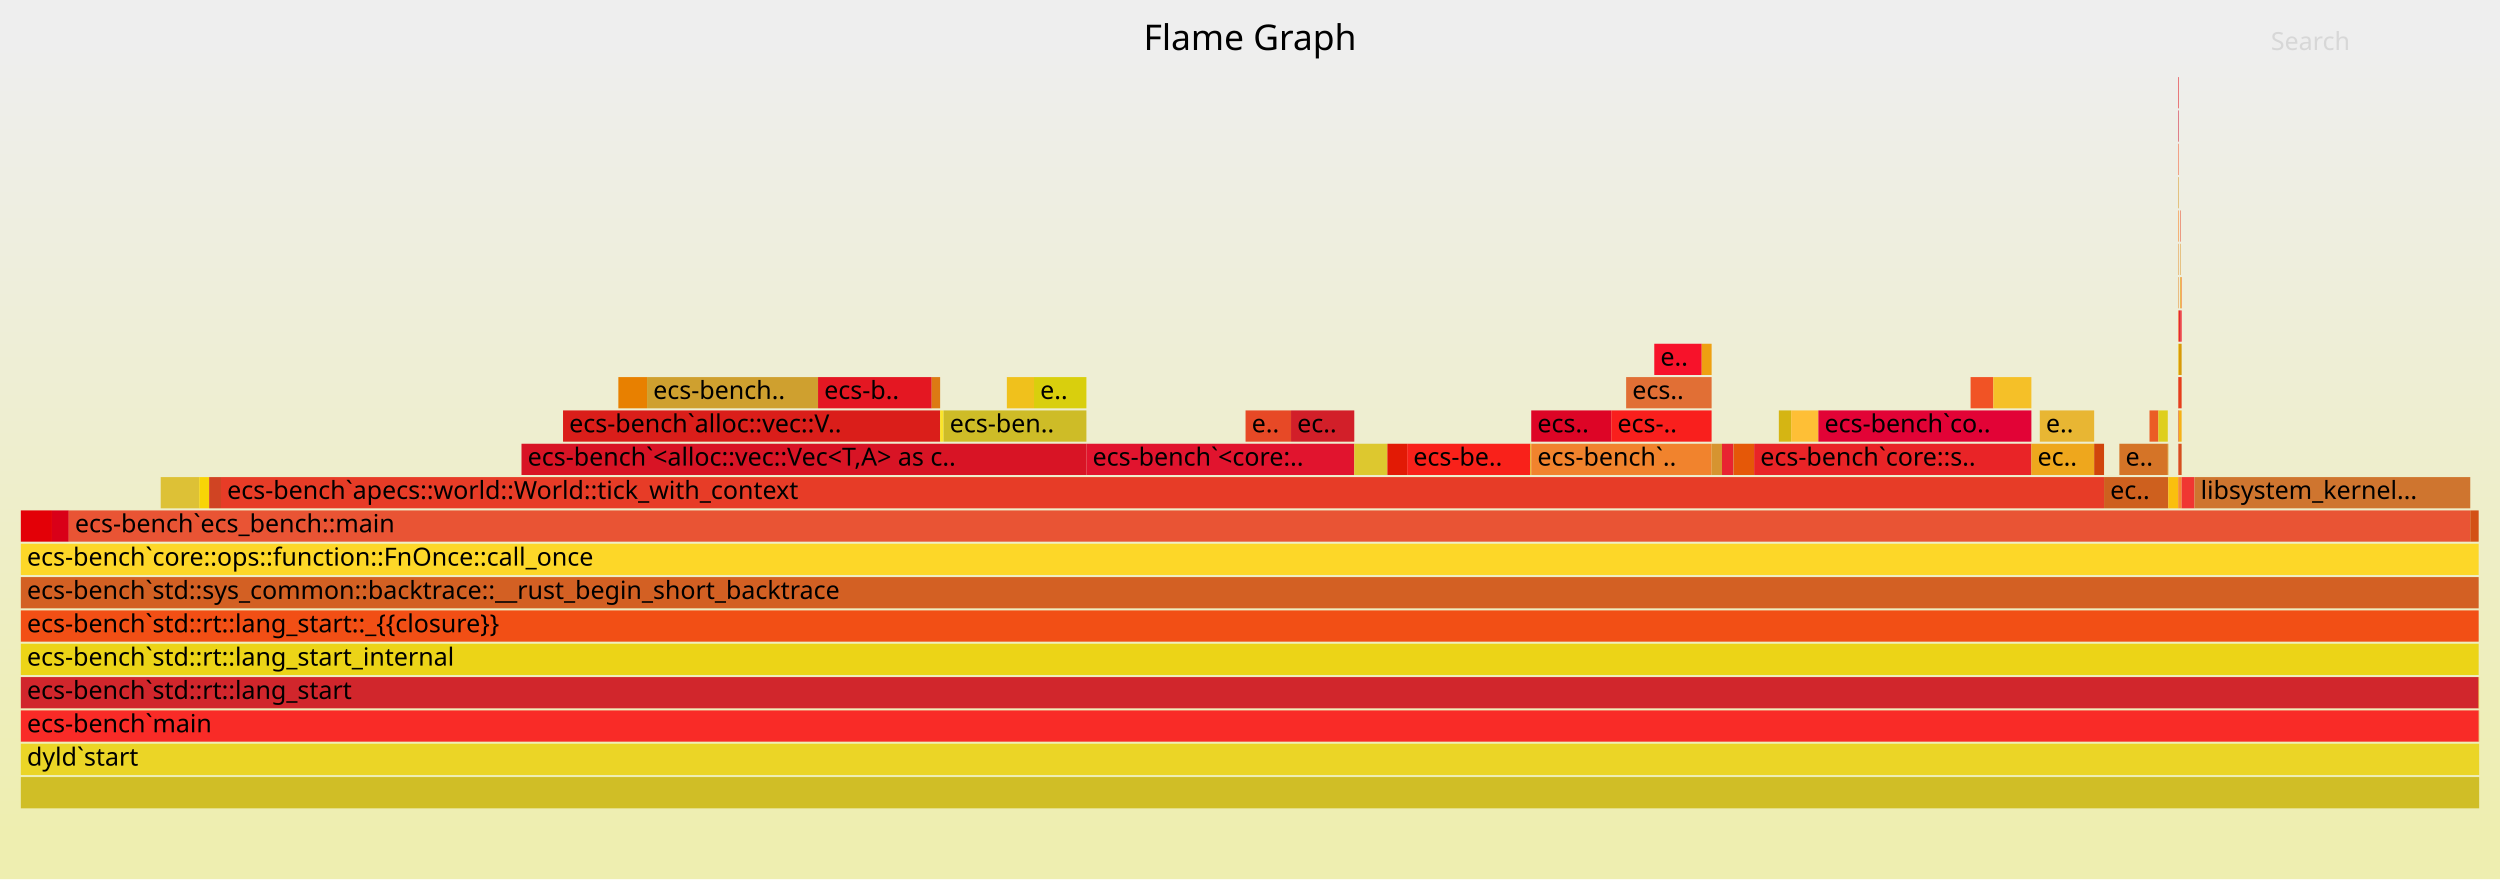
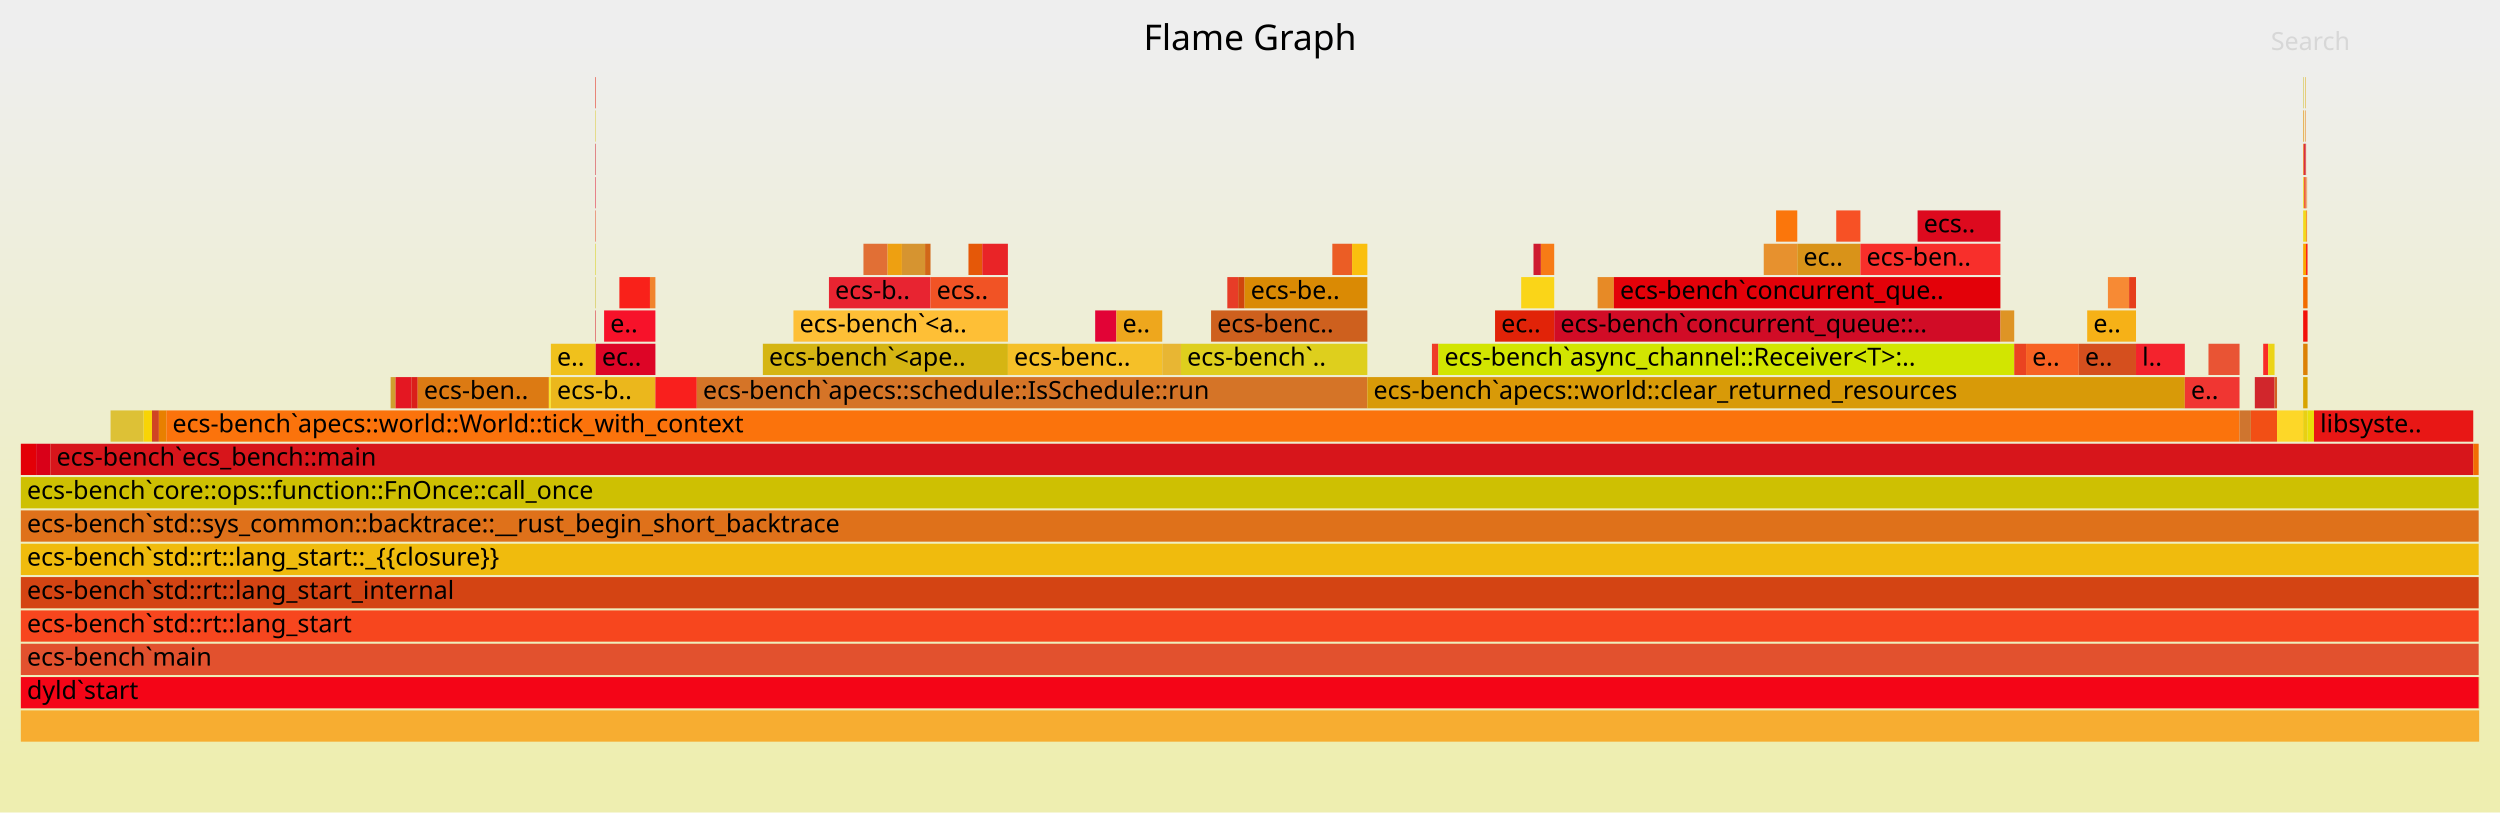
- <svg xmlns="http://www.w3.org/2000/svg" xmlns:ns1="http://github.com/jonhoo/inferno" version="1.1" width="1200" height="422" viewBox="0 0 1200 422">
+ <svg xmlns="http://www.w3.org/2000/svg" xmlns:ns1="http://github.com/jonhoo/inferno" version="1.1" width="1200" height="390" viewBox="0 0 1200 390">
  <defs>
    <linearGradient id="background" y1="0" y2="1" x1="0" x2="0">
      <stop stop-color="#eeeeee" offset="5%" />
      <stop stop-color="#eeeeb0" offset="95%" />
    </linearGradient>
  </defs>
  <style type="text/css">
text { font-family:"Verdana"; font-size:12px; fill:rgb(0,0,0); }
#title { text-anchor:middle; font-size:17px; }
#search { opacity:0.1; cursor:pointer; }
#search:hover, #search.show { opacity:1; }
#subtitle { text-anchor:middle; font-color:rgb(160,160,160); }
#unzoom { cursor:pointer; }
#frames &gt; *:hover { stroke:black; stroke-width:0.5; cursor:pointer; }
.hide { display:none; }
.parent { opacity:0.5; }
</style>
-   <rect x="0" y="0" width="100%" height="422" fill="url(#background)" />
+   <rect x="0" y="0" width="100%" height="390" fill="url(#background)" />
  <text id="title" x="50%" y="24.00">Flame Graph</text>
-   <text id="details" x="10" y="405.00"> </text>
+   <text id="details" x="10" y="373.00"> </text>
  <text id="unzoom" class="hide" x="10" y="24.00">Reset Zoom</text>
  <text id="search" x="1090" y="24.00">Search</text>
-   <text id="matched" x="1090" y="405.00"> </text>
-   <svg id="frames" x="10" width="1180" total_samples="4974">
-     <g>
-       <rect x="0%" y="245" width="1.267%" height="15" fill="rgb(227,0,7)" ns1:x="0" ns1:w="63" />
-       <text x="0.25%" y="255.50" />
-     </g>
-     <g>
-       <rect x="1.267%" y="245" width="0.684%" height="15" fill="rgb(217,0,24)" ns1:x="63" ns1:w="34" />
-       <text x="1.517%" y="255.50" />
-     </g>
-     <g>
-       <rect x="5.69%" y="229" width="1.568%" height="15" fill="rgb(221,193,54)" ns1:x="283" ns1:w="78" />
-       <text x="5.94%" y="239.50" />
-     </g>
-     <g>
-       <rect x="7.258%" y="229" width="0.402%" height="15" fill="rgb(248,212,6)" ns1:x="361" ns1:w="20" />
-       <text x="7.508%" y="239.50" />
-     </g>
-     <g>
-       <rect x="7.66%" y="229" width="0.482%" height="15" fill="rgb(208,68,35)" ns1:x="381" ns1:w="24" />
-       <text x="7.91%" y="239.50" />
-     </g>
-     <g>
-       <rect x="24.306%" y="181" width="1.166%" height="15" fill="rgb(232,128,0)" ns1:x="1209" ns1:w="58" />
-       <text x="24.556%" y="191.50" />
-     </g>
-     <g>
-       <rect x="25.473%" y="181" width="6.956%" height="15" fill="rgb(207,160,47)" ns1:x="1267" ns1:w="346" />
-       <text x="25.723%" y="191.50">ecs-bench..</text>
-     </g>
-     <g>
-       <rect x="32.429%" y="181" width="4.624%" height="15" fill="rgb(228,23,34)" ns1:x="1613" ns1:w="230" />
-       <text x="32.679%" y="191.50">ecs-b..</text>
-     </g>
-     <g>
-       <rect x="22.055%" y="197" width="15.34%" height="15" fill="rgb(218,30,26)" ns1:x="1097" ns1:w="763" />
-       <text x="22.305%" y="207.50">ecs-bench`alloc::vec::V..</text>
-     </g>
-     <g>
-       <rect x="37.053%" y="181" width="0.342%" height="15" fill="rgb(220,122,19)" ns1:x="1843" ns1:w="17" />
-       <text x="37.303%" y="191.50" />
-     </g>
-     <g>
-       <rect x="37.395%" y="197" width="0.141%" height="15" fill="rgb(250,228,42)" ns1:x="1860" ns1:w="7" />
-       <text x="37.645%" y="207.50" />
-     </g>
-     <g>
-       <rect x="40.109%" y="181" width="1.106%" height="15" fill="rgb(240,193,28)" ns1:x="1995" ns1:w="55" />
-       <text x="40.359%" y="191.50" />
-     </g>
-     <g>
-       <rect x="20.366%" y="213" width="22.98%" height="15" fill="rgb(216,20,37)" ns1:x="1013" ns1:w="1143" />
-       <text x="20.616%" y="223.50">ecs-bench`&lt;alloc::vec::Vec&lt;T,A&gt; as c..</text>
-     </g>
-     <g>
-       <rect x="37.535%" y="197" width="5.81%" height="15" fill="rgb(206,188,39)" ns1:x="1867" ns1:w="289" />
-       <text x="37.785%" y="207.50">ecs-ben..</text>
-     </g>
-     <g>
-       <rect x="41.214%" y="181" width="2.131%" height="15" fill="rgb(217,207,13)" ns1:x="2050" ns1:w="106" />
-       <text x="41.464%" y="191.50">e..</text>
-     </g>
-     <g>
-       <rect x="49.819%" y="197" width="1.85%" height="15" fill="rgb(231,73,38)" ns1:x="2478" ns1:w="92" />
-       <text x="50.069%" y="207.50">e..</text>
-     </g>
-     <g>
-       <rect x="43.345%" y="213" width="10.897%" height="15" fill="rgb(225,20,46)" ns1:x="2156" ns1:w="542" />
-       <text x="43.595%" y="223.50">ecs-bench`&lt;core:..</text>
-     </g>
-     <g>
-       <rect x="51.669%" y="197" width="2.573%" height="15" fill="rgb(210,31,41)" ns1:x="2570" ns1:w="128" />
-       <text x="51.919%" y="207.50">ec..</text>
-     </g>
-     <g>
-       <rect x="54.242%" y="213" width="1.347%" height="15" fill="rgb(221,200,47)" ns1:x="2698" ns1:w="67" />
-       <text x="54.492%" y="223.50" />
-     </g>
-     <g>
-       <rect x="55.589%" y="213" width="0.804%" height="15" fill="rgb(226,26,5)" ns1:x="2765" ns1:w="40" />
-       <text x="55.839%" y="223.50" />
-     </g>
-     <g>
-       <rect x="56.393%" y="213" width="5.006%" height="15" fill="rgb(249,33,26)" ns1:x="2805" ns1:w="249" />
-       <text x="56.643%" y="223.50">ecs-be..</text>
-     </g>
-     <g>
-       <rect x="61.399%" y="213" width="0.04%" height="15" fill="rgb(235,183,28)" ns1:x="3054" ns1:w="2" />
-       <text x="61.649%" y="223.50" />
-     </g>
-     <g>
-       <rect x="61.44%" y="197" width="3.257%" height="15" fill="rgb(221,5,38)" ns1:x="3056" ns1:w="162" />
-       <text x="61.69%" y="207.50">ecs..</text>
-     </g>
-     <g>
-       <rect x="66.445%" y="165" width="1.93%" height="15" fill="rgb(247,18,42)" ns1:x="3305" ns1:w="96" />
-       <text x="66.695%" y="175.50">e..</text>
-     </g>
-     <g>
-       <rect x="61.44%" y="213" width="7.338%" height="15" fill="rgb(241,131,45)" ns1:x="3056" ns1:w="365" />
-       <text x="61.69%" y="223.50">ecs-bench`..</text>
-     </g>
-     <g>
-       <rect x="64.696%" y="197" width="4.081%" height="15" fill="rgb(249,31,29)" ns1:x="3218" ns1:w="203" />
-       <text x="64.946%" y="207.50">ecs-..</text>
-     </g>
-     <g>
-       <rect x="65.3%" y="181" width="3.478%" height="15" fill="rgb(225,111,53)" ns1:x="3248" ns1:w="173" />
-       <text x="65.55%" y="191.50">ecs..</text>
-     </g>
-     <g>
-       <rect x="68.376%" y="165" width="0.402%" height="15" fill="rgb(238,160,17)" ns1:x="3401" ns1:w="20" />
-       <text x="68.626%" y="175.50" />
-     </g>
-     <g>
-       <rect x="68.778%" y="213" width="0.422%" height="15" fill="rgb(214,148,48)" ns1:x="3421" ns1:w="21" />
-       <text x="69.028%" y="223.50" />
-     </g>
-     <g>
-       <rect x="69.2%" y="213" width="0.462%" height="15" fill="rgb(232,36,49)" ns1:x="3442" ns1:w="23" />
-       <text x="69.45%" y="223.50" />
-     </g>
-     <g>
-       <rect x="69.662%" y="213" width="0.02%" height="15" fill="rgb(209,103,24)" ns1:x="3465" ns1:w="1" />
-       <text x="69.912%" y="223.50" />
-     </g>
-     <g>
-       <rect x="69.682%" y="213" width="0.824%" height="15" fill="rgb(229,88,8)" ns1:x="3466" ns1:w="41" />
-       <text x="69.932%" y="223.50" />
-     </g>
-     <g>
-       <rect x="71.512%" y="197" width="0.503%" height="15" fill="rgb(213,181,19)" ns1:x="3557" ns1:w="25" />
-       <text x="71.762%" y="207.50" />
-     </g>
-     <g>
-       <rect x="72.014%" y="197" width="1.106%" height="15" fill="rgb(254,191,54)" ns1:x="3582" ns1:w="55" />
-       <text x="72.264%" y="207.50" />
-     </g>
-     <g>
-       <rect x="79.312%" y="181" width="0.925%" height="15" fill="rgb(241,83,37)" ns1:x="3945" ns1:w="46" />
-       <text x="79.562%" y="191.50" />
-     </g>
-     <g>
-       <rect x="70.507%" y="213" width="11.279%" height="15" fill="rgb(233,36,39)" ns1:x="3507" ns1:w="561" />
-       <text x="70.757%" y="223.50">ecs-bench`core::s..</text>
-     </g>
-     <g>
-       <rect x="73.12%" y="197" width="8.665%" height="15" fill="rgb(226,3,54)" ns1:x="3637" ns1:w="431" />
-       <text x="73.37%" y="207.50">ecs-bench`co..</text>
-     </g>
-     <g>
-       <rect x="80.237%" y="181" width="1.548%" height="15" fill="rgb(245,192,40)" ns1:x="3991" ns1:w="77" />
-       <text x="80.487%" y="191.50" />
-     </g>
-     <g>
-       <rect x="81.785%" y="213" width="2.553%" height="15" fill="rgb(238,167,29)" ns1:x="4068" ns1:w="127" />
-       <text x="82.035%" y="223.50">ec..</text>
-     </g>
-     <g>
-       <rect x="82.127%" y="197" width="2.212%" height="15" fill="rgb(232,182,51)" ns1:x="4085" ns1:w="110" />
-       <text x="82.377%" y="207.50">e..</text>
-     </g>
-     <g>
-       <rect x="8.142%" y="229" width="76.598%" height="15" fill="rgb(231,60,39)" ns1:x="405" ns1:w="3810" />
-       <text x="8.392%" y="239.50">ecs-bench`apecs::world::World::tick_with_context</text>
-     </g>
-     <g>
-       <rect x="84.339%" y="213" width="0.402%" height="15" fill="rgb(208,69,12)" ns1:x="4195" ns1:w="20" />
-       <text x="84.589%" y="223.50" />
-     </g>
-     <g>
-       <rect x="86.59%" y="197" width="0.362%" height="15" fill="rgb(235,93,37)" ns1:x="4307" ns1:w="18" />
-       <text x="86.84%" y="207.50" />
-     </g>
-     <g>
-       <rect x="85.364%" y="213" width="1.97%" height="15" fill="rgb(213,116,39)" ns1:x="4246" ns1:w="98" />
-       <text x="85.614%" y="223.50">e..</text>
-     </g>
-     <g>
-       <rect x="86.952%" y="197" width="0.382%" height="15" fill="rgb(222,207,29)" ns1:x="4325" ns1:w="19" />
-       <text x="87.202%" y="207.50" />
-     </g>
-     <g>
-       <rect x="84.741%" y="229" width="2.614%" height="15" fill="rgb(206,96,30)" ns1:x="4215" ns1:w="130" />
-       <text x="84.991%" y="239.50">ec..</text>
-     </g>
-     <g>
-       <rect x="87.334%" y="213" width="0.02%" height="15" fill="rgb(218,138,4)" ns1:x="4344" ns1:w="1" />
-       <text x="87.584%" y="223.50" />
-     </g>
-     <g>
-       <rect x="87.354%" y="229" width="0.402%" height="15" fill="rgb(250,191,14)" ns1:x="4345" ns1:w="20" />
-       <text x="87.604%" y="239.50" />
-     </g>
-     <g>
-       <rect x="87.756%" y="213" width="0.02%" height="15" fill="rgb(239,60,40)" ns1:x="4365" ns1:w="1" />
-       <text x="88.006%" y="223.50" />
-     </g>
-     <g>
-       <rect x="87.756%" y="197" width="0.02%" height="15" fill="rgb(206,27,48)" ns1:x="4365" ns1:w="1" />
-       <text x="88.006%" y="207.50" />
-     </g>
-     <g>
-       <rect x="87.756%" y="181" width="0.02%" height="15" fill="rgb(225,35,8)" ns1:x="4365" ns1:w="1" />
-       <text x="88.006%" y="191.50" />
-     </g>
-     <g>
-       <rect x="87.756%" y="165" width="0.02%" height="15" fill="rgb(250,213,24)" ns1:x="4365" ns1:w="1" />
-       <text x="88.006%" y="175.50" />
-     </g>
-     <g>
-       <rect x="87.756%" y="149" width="0.02%" height="15" fill="rgb(247,123,22)" ns1:x="4365" ns1:w="1" />
-       <text x="88.006%" y="159.50" />
-     </g>
-     <g>
-       <rect x="87.756%" y="133" width="0.02%" height="15" fill="rgb(231,138,38)" ns1:x="4365" ns1:w="1" />
-       <text x="88.006%" y="143.50" />
-     </g>
-     <g>
-       <rect x="87.756%" y="117" width="0.02%" height="15" fill="rgb(231,145,46)" ns1:x="4365" ns1:w="1" />
-       <text x="88.006%" y="127.50" />
-     </g>
-     <g>
-       <rect x="87.756%" y="101" width="0.02%" height="15" fill="rgb(251,118,11)" ns1:x="4365" ns1:w="1" />
-       <text x="88.006%" y="111.50" />
-     </g>
-     <g>
-       <rect x="87.756%" y="85" width="0.02%" height="15" fill="rgb(217,147,25)" ns1:x="4365" ns1:w="1" />
-       <text x="88.006%" y="95.50" />
-     </g>
-     <g>
-       <rect x="87.756%" y="69" width="0.02%" height="15" fill="rgb(247,81,37)" ns1:x="4365" ns1:w="1" />
-       <text x="88.006%" y="79.50" />
-     </g>
-     <g>
-       <rect x="87.756%" y="53" width="0.02%" height="15" fill="rgb(209,12,38)" ns1:x="4365" ns1:w="1" />
-       <text x="88.006%" y="63.50" />
-     </g>
-     <g>
-       <rect x="87.756%" y="37" width="0.02%" height="15" fill="rgb(227,1,9)" ns1:x="4365" ns1:w="1" />
-       <text x="88.006%" y="47.50" />
-     </g>
-     <g>
-       <rect x="87.776%" y="149" width="0.02%" height="15" fill="rgb(248,47,43)" ns1:x="4366" ns1:w="1" />
-       <text x="88.026%" y="159.50" />
-     </g>
-     <g>
-       <rect x="87.796%" y="149" width="0.06%" height="15" fill="rgb(221,10,30)" ns1:x="4367" ns1:w="3" />
-       <text x="88.046%" y="159.50" />
-     </g>
-     <g>
-       <rect x="87.837%" y="133" width="0.02%" height="15" fill="rgb(210,229,1)" ns1:x="4369" ns1:w="1" />
-       <text x="88.087%" y="143.50" />
-     </g>
-     <g>
-       <rect x="87.837%" y="117" width="0.02%" height="15" fill="rgb(222,148,37)" ns1:x="4369" ns1:w="1" />
-       <text x="88.087%" y="127.50" />
-     </g>
-     <g>
-       <rect x="87.837%" y="101" width="0.02%" height="15" fill="rgb(234,67,33)" ns1:x="4369" ns1:w="1" />
-       <text x="88.087%" y="111.50" />
-     </g>
-     <g>
-       <rect x="87.857%" y="133" width="0.02%" height="15" fill="rgb(247,98,35)" ns1:x="4370" ns1:w="1" />
-       <text x="88.107%" y="143.50" />
-     </g>
-     <g>
-       <rect x="87.756%" y="229" width="0.141%" height="15" fill="rgb(247,138,52)" ns1:x="4365" ns1:w="7" />
-       <text x="88.006%" y="239.50" />
-     </g>
-     <g>
-       <rect x="87.776%" y="213" width="0.121%" height="15" fill="rgb(213,79,30)" ns1:x="4366" ns1:w="6" />
-       <text x="88.026%" y="223.50" />
-     </g>
-     <g>
-       <rect x="87.776%" y="197" width="0.121%" height="15" fill="rgb(246,177,23)" ns1:x="4366" ns1:w="6" />
-       <text x="88.026%" y="207.50" />
-     </g>
-     <g>
-       <rect x="87.776%" y="181" width="0.121%" height="15" fill="rgb(230,62,27)" ns1:x="4366" ns1:w="6" />
-       <text x="88.026%" y="191.50" />
-     </g>
-     <g>
-       <rect x="87.776%" y="165" width="0.121%" height="15" fill="rgb(216,154,8)" ns1:x="4366" ns1:w="6" />
-       <text x="88.026%" y="175.50" />
-     </g>
-     <g>
-       <rect x="87.857%" y="149" width="0.04%" height="15" fill="rgb(244,35,45)" ns1:x="4370" ns1:w="2" />
-       <text x="88.107%" y="159.50" />
-     </g>
-     <g>
-       <rect x="87.877%" y="133" width="0.02%" height="15" fill="rgb(251,115,12)" ns1:x="4371" ns1:w="1" />
-       <text x="88.127%" y="143.50" />
-     </g>
-     <g>
-       <rect x="87.897%" y="229" width="0.523%" height="15" fill="rgb(240,54,50)" ns1:x="4372" ns1:w="26" />
-       <text x="88.147%" y="239.50" />
-     </g>
-     <g>
-       <rect x="1.95%" y="245" width="97.688%" height="15" fill="rgb(233,84,52)" ns1:x="97" ns1:w="4859" />
-       <text x="2.2%" y="255.50">ecs-bench`ecs_bench::main</text>
-     </g>
-     <g>
-       <rect x="88.42%" y="229" width="11.218%" height="15" fill="rgb(207,117,47)" ns1:x="4398" ns1:w="558" />
-       <text x="88.67%" y="239.50">libsystem_kernel...</text>
-     </g>
-     <g>
-       <rect x="0%" y="341" width="99.98%" height="15" fill="rgb(249,43,39)" ns1:x="0" ns1:w="4973" />
-       <text x="0.25%" y="351.50">ecs-bench`main</text>
-     </g>
-     <g>
-       <rect x="0%" y="325" width="99.98%" height="15" fill="rgb(209,38,44)" ns1:x="0" ns1:w="4973" />
-       <text x="0.25%" y="335.50">ecs-bench`std::rt::lang_start</text>
-     </g>
-     <g>
-       <rect x="0%" y="309" width="99.98%" height="15" fill="rgb(236,212,23)" ns1:x="0" ns1:w="4973" />
-       <text x="0.25%" y="319.50">ecs-bench`std::rt::lang_start_internal</text>
-     </g>
-     <g>
-       <rect x="0%" y="293" width="99.98%" height="15" fill="rgb(242,79,21)" ns1:x="0" ns1:w="4973" />
-       <text x="0.25%" y="303.50">ecs-bench`std::rt::lang_start::_{{closure}}</text>
-     </g>
-     <g>
-       <rect x="0%" y="277" width="99.98%" height="15" fill="rgb(211,96,35)" ns1:x="0" ns1:w="4973" />
-       <text x="0.25%" y="287.50">ecs-bench`std::sys_common::backtrace::__rust_begin_short_backtrace</text>
-     </g>
-     <g>
-       <rect x="0%" y="261" width="99.98%" height="15" fill="rgb(253,215,40)" ns1:x="0" ns1:w="4973" />
-       <text x="0.25%" y="271.50">ecs-bench`core::ops::function::FnOnce::call_once</text>
-     </g>
-     <g>
-       <rect x="99.638%" y="245" width="0.342%" height="15" fill="rgb(211,81,21)" ns1:x="4956" ns1:w="17" />
-       <text x="99.888%" y="255.50" />
-     </g>
-     <g>
-       <rect x="0%" y="373" width="100%" height="15" fill="rgb(208,190,38)" ns1:x="0" ns1:w="4974" />
-       <text x="0.25%" y="383.50" />
-     </g>
-     <g>
-       <rect x="0%" y="357" width="100%" height="15" fill="rgb(235,213,38)" ns1:x="0" ns1:w="4974" />
-       <text x="0.25%" y="367.50">dyld`start</text>
-     </g>
-     <g>
-       <rect x="99.98%" y="341" width="0.02%" height="15" fill="rgb(237,122,38)" ns1:x="4973" ns1:w="1" />
-       <text x="100.23%" y="351.50" />
-     </g>
-     <g>
-       <rect x="99.98%" y="325" width="0.02%" height="15" fill="rgb(244,218,35)" ns1:x="4973" ns1:w="1" />
+   <text id="matched" x="1090" y="373.00"> </text>
+   <svg id="frames" x="10" width="1180" total_samples="4986">
+     <g>
+       <rect x="0%" y="213" width="0.622%" height="15" fill="rgb(227,0,7)" ns1:x="0" ns1:w="31" />
+       <text x="0.25%" y="223.50" />
+     </g>
+     <g>
+       <rect x="0.622%" y="213" width="0.582%" height="15" fill="rgb(217,0,24)" ns1:x="31" ns1:w="29" />
+       <text x="0.872%" y="223.50" />
+     </g>
+     <g>
+       <rect x="3.65%" y="197" width="1.344%" height="15" fill="rgb(221,193,54)" ns1:x="182" ns1:w="67" />
+       <text x="3.9%" y="207.50" />
+     </g>
+     <g>
+       <rect x="4.994%" y="197" width="0.341%" height="15" fill="rgb(248,212,6)" ns1:x="249" ns1:w="17" />
+       <text x="5.244%" y="207.50" />
+     </g>
+     <g>
+       <rect x="5.335%" y="197" width="0.281%" height="15" fill="rgb(208,68,35)" ns1:x="266" ns1:w="14" />
+       <text x="5.585%" y="207.50" />
+     </g>
+     <g>
+       <rect x="5.616%" y="197" width="0.301%" height="15" fill="rgb(232,128,0)" ns1:x="280" ns1:w="15" />
+       <text x="5.866%" y="207.50" />
+     </g>
+     <g>
+       <rect x="15.042%" y="181" width="0.201%" height="15" fill="rgb(207,160,47)" ns1:x="750" ns1:w="10" />
+       <text x="15.292%" y="191.50" />
+     </g>
+     <g>
+       <rect x="15.243%" y="181" width="0.642%" height="15" fill="rgb(228,23,34)" ns1:x="760" ns1:w="32" />
+       <text x="15.493%" y="191.50" />
+     </g>
+     <g>
+       <rect x="15.884%" y="181" width="0.261%" height="15" fill="rgb(218,30,26)" ns1:x="792" ns1:w="13" />
+       <text x="16.134%" y="191.50" />
+     </g>
+     <g>
+       <rect x="16.145%" y="181" width="5.335%" height="15" fill="rgb(220,122,19)" ns1:x="805" ns1:w="266" />
+       <text x="16.395%" y="191.50">ecs-ben..</text>
+     </g>
+     <g>
+       <rect x="21.48%" y="181" width="0.08%" height="15" fill="rgb(250,228,42)" ns1:x="1071" ns1:w="4" />
+       <text x="21.73%" y="191.50" />
+     </g>
+     <g>
+       <rect x="21.56%" y="165" width="1.825%" height="15" fill="rgb(240,193,28)" ns1:x="1075" ns1:w="91" />
+       <text x="21.81%" y="175.50">e..</text>
+     </g>
+     <g>
+       <rect x="23.365%" y="149" width="0.02%" height="15" fill="rgb(216,20,37)" ns1:x="1165" ns1:w="1" />
+       <text x="23.615%" y="159.50" />
+     </g>
+     <g>
+       <rect x="23.365%" y="133" width="0.02%" height="15" fill="rgb(206,188,39)" ns1:x="1165" ns1:w="1" />
+       <text x="23.615%" y="143.50" />
+     </g>
+     <g>
+       <rect x="23.365%" y="117" width="0.02%" height="15" fill="rgb(217,207,13)" ns1:x="1165" ns1:w="1" />
+       <text x="23.615%" y="127.50" />
+     </g>
+     <g>
+       <rect x="23.365%" y="101" width="0.02%" height="15" fill="rgb(231,73,38)" ns1:x="1165" ns1:w="1" />
+       <text x="23.615%" y="111.50" />
+     </g>
+     <g>
+       <rect x="23.365%" y="85" width="0.02%" height="15" fill="rgb(225,20,46)" ns1:x="1165" ns1:w="1" />
+       <text x="23.615%" y="95.50" />
+     </g>
+     <g>
+       <rect x="23.365%" y="69" width="0.02%" height="15" fill="rgb(210,31,41)" ns1:x="1165" ns1:w="1" />
+       <text x="23.615%" y="79.50" />
+     </g>
+     <g>
+       <rect x="23.365%" y="53" width="0.02%" height="15" fill="rgb(221,200,47)" ns1:x="1165" ns1:w="1" />
+       <text x="23.615%" y="63.50" />
+     </g>
+     <g>
+       <rect x="23.365%" y="37" width="0.02%" height="15" fill="rgb(226,26,5)" ns1:x="1165" ns1:w="1" />
+       <text x="23.615%" y="47.50" />
+     </g>
+     <g>
+       <rect x="24.348%" y="133" width="1.244%" height="15" fill="rgb(249,33,26)" ns1:x="1214" ns1:w="62" />
+       <text x="24.598%" y="143.50" />
+     </g>
+     <g>
+       <rect x="21.56%" y="181" width="4.252%" height="15" fill="rgb(235,183,28)" ns1:x="1075" ns1:w="212" />
+       <text x="21.81%" y="191.50">ecs-b..</text>
+     </g>
+     <g>
+       <rect x="23.386%" y="165" width="2.427%" height="15" fill="rgb(221,5,38)" ns1:x="1166" ns1:w="121" />
+       <text x="23.636%" y="175.50">ec..</text>
+     </g>
+     <g>
+       <rect x="23.726%" y="149" width="2.086%" height="15" fill="rgb(247,18,42)" ns1:x="1183" ns1:w="104" />
+       <text x="23.976%" y="159.50">e..</text>
+     </g>
+     <g>
+       <rect x="25.592%" y="133" width="0.221%" height="15" fill="rgb(241,131,45)" ns1:x="1276" ns1:w="11" />
+       <text x="25.842%" y="143.50" />
+     </g>
+     <g>
+       <rect x="25.812%" y="181" width="1.685%" height="15" fill="rgb(249,31,29)" ns1:x="1287" ns1:w="84" />
+       <text x="26.062%" y="191.50" />
+     </g>
+     <g>
+       <rect x="34.276%" y="117" width="0.983%" height="15" fill="rgb(225,111,53)" ns1:x="1709" ns1:w="49" />
+       <text x="34.526%" y="127.50" />
+     </g>
+     <g>
+       <rect x="35.259%" y="117" width="0.582%" height="15" fill="rgb(238,160,17)" ns1:x="1758" ns1:w="29" />
+       <text x="35.509%" y="127.50" />
+     </g>
+     <g>
+       <rect x="35.84%" y="117" width="0.943%" height="15" fill="rgb(214,148,48)" ns1:x="1787" ns1:w="47" />
+       <text x="36.09%" y="127.50" />
+     </g>
+     <g>
+       <rect x="32.872%" y="133" width="4.132%" height="15" fill="rgb(232,36,49)" ns1:x="1639" ns1:w="206" />
+       <text x="33.122%" y="143.50">ecs-b..</text>
+     </g>
+     <g>
+       <rect x="36.783%" y="117" width="0.221%" height="15" fill="rgb(209,103,24)" ns1:x="1834" ns1:w="11" />
+       <text x="37.033%" y="127.50" />
+     </g>
+     <g>
+       <rect x="38.548%" y="117" width="0.562%" height="15" fill="rgb(229,88,8)" ns1:x="1922" ns1:w="28" />
+       <text x="38.798%" y="127.50" />
+     </g>
+     <g>
+       <rect x="30.184%" y="165" width="9.968%" height="15" fill="rgb(213,181,19)" ns1:x="1505" ns1:w="497" />
+       <text x="30.434%" y="175.50">ecs-bench`&lt;ape..</text>
+     </g>
+     <g>
+       <rect x="31.428%" y="149" width="8.724%" height="15" fill="rgb(254,191,54)" ns1:x="1567" ns1:w="435" />
+       <text x="31.678%" y="159.50">ecs-bench`&lt;a..</text>
+     </g>
+     <g>
+       <rect x="37.004%" y="133" width="3.149%" height="15" fill="rgb(241,83,37)" ns1:x="1845" ns1:w="157" />
+       <text x="37.254%" y="143.50">ecs..</text>
+     </g>
+     <g>
+       <rect x="39.109%" y="117" width="1.043%" height="15" fill="rgb(233,36,39)" ns1:x="1950" ns1:w="52" />
+       <text x="39.359%" y="127.50" />
+     </g>
+     <g>
+       <rect x="43.702%" y="149" width="0.862%" height="15" fill="rgb(226,3,54)" ns1:x="2179" ns1:w="43" />
+       <text x="43.952%" y="159.50" />
+     </g>
+     <g>
+       <rect x="40.152%" y="165" width="6.278%" height="15" fill="rgb(245,192,40)" ns1:x="2002" ns1:w="313" />
+       <text x="40.402%" y="175.50">ecs-benc..</text>
+     </g>
+     <g>
+       <rect x="44.565%" y="149" width="1.865%" height="15" fill="rgb(238,167,29)" ns1:x="2222" ns1:w="93" />
+       <text x="44.815%" y="159.50">e..</text>
+     </g>
+     <g>
+       <rect x="46.43%" y="165" width="0.762%" height="15" fill="rgb(232,182,51)" ns1:x="2315" ns1:w="38" />
+       <text x="46.68%" y="175.50" />
+     </g>
+     <g>
+       <rect x="49.077%" y="133" width="0.441%" height="15" fill="rgb(231,60,39)" ns1:x="2447" ns1:w="22" />
+       <text x="49.327%" y="143.50" />
+     </g>
+     <g>
+       <rect x="49.519%" y="133" width="0.261%" height="15" fill="rgb(208,69,12)" ns1:x="2469" ns1:w="13" />
+       <text x="49.769%" y="143.50" />
+     </g>
+     <g>
+       <rect x="53.349%" y="117" width="0.802%" height="15" fill="rgb(235,93,37)" ns1:x="2660" ns1:w="40" />
+       <text x="53.599%" y="127.50" />
+     </g>
+     <g>
+       <rect x="27.497%" y="181" width="27.276%" height="15" fill="rgb(213,116,39)" ns1:x="1371" ns1:w="1360" />
+       <text x="27.747%" y="191.50">ecs-bench`apecs::schedule::IsSchedule::run</text>
+     </g>
+     <g>
+       <rect x="47.192%" y="165" width="7.581%" height="15" fill="rgb(222,207,29)" ns1:x="2353" ns1:w="378" />
+       <text x="47.442%" y="175.50">ecs-bench`..</text>
+     </g>
+     <g>
+       <rect x="48.416%" y="149" width="6.358%" height="15" fill="rgb(206,96,30)" ns1:x="2414" ns1:w="317" />
+       <text x="48.666%" y="159.50">ecs-benc..</text>
+     </g>
+     <g>
+       <rect x="49.779%" y="133" width="4.994%" height="15" fill="rgb(218,138,4)" ns1:x="2482" ns1:w="249" />
+       <text x="50.029%" y="143.50">ecs-be..</text>
+     </g>
+     <g>
+       <rect x="54.152%" y="117" width="0.622%" height="15" fill="rgb(250,191,14)" ns1:x="2700" ns1:w="31" />
+       <text x="54.402%" y="127.50" />
+     </g>
+     <g>
+       <rect x="57.401%" y="165" width="0.261%" height="15" fill="rgb(239,60,40)" ns1:x="2862" ns1:w="13" />
+       <text x="57.651%" y="175.50" />
+     </g>
+     <g>
+       <rect x="61.532%" y="117" width="0.301%" height="15" fill="rgb(206,27,48)" ns1:x="3068" ns1:w="15" />
+       <text x="61.782%" y="127.50" />
+     </g>
+     <g>
+       <rect x="59.968%" y="149" width="2.407%" height="15" fill="rgb(225,35,8)" ns1:x="2990" ns1:w="120" />
+       <text x="60.218%" y="159.50">ec..</text>
+     </g>
+     <g>
+       <rect x="61.031%" y="133" width="1.344%" height="15" fill="rgb(250,213,24)" ns1:x="3043" ns1:w="67" />
+       <text x="61.281%" y="143.50" />
+     </g>
+     <g>
+       <rect x="61.833%" y="117" width="0.541%" height="15" fill="rgb(247,123,22)" ns1:x="3083" ns1:w="27" />
+       <text x="62.083%" y="127.50" />
+     </g>
+     <g>
+       <rect x="64.14%" y="133" width="0.662%" height="15" fill="rgb(231,138,38)" ns1:x="3198" ns1:w="33" />
+       <text x="64.39%" y="143.50" />
+     </g>
+     <g>
+       <rect x="70.898%" y="117" width="1.364%" height="15" fill="rgb(231,145,46)" ns1:x="3535" ns1:w="68" />
+       <text x="71.148%" y="127.50" />
+     </g>
+     <g>
+       <rect x="71.4%" y="101" width="0.862%" height="15" fill="rgb(251,118,11)" ns1:x="3560" ns1:w="43" />
+       <text x="71.65%" y="111.50" />
+     </g>
+     <g>
+       <rect x="72.262%" y="117" width="2.567%" height="15" fill="rgb(217,147,25)" ns1:x="3603" ns1:w="128" />
+       <text x="72.512%" y="127.50">ec..</text>
+     </g>
+     <g>
+       <rect x="73.847%" y="101" width="0.983%" height="15" fill="rgb(247,81,37)" ns1:x="3682" ns1:w="49" />
+       <text x="74.097%" y="111.50" />
+     </g>
+     <g>
+       <rect x="62.375%" y="149" width="18.151%" height="15" fill="rgb(209,12,38)" ns1:x="3110" ns1:w="905" />
+       <text x="62.625%" y="159.50">ecs-bench`concurrent_queue::..</text>
+     </g>
+     <g>
+       <rect x="64.801%" y="133" width="15.724%" height="15" fill="rgb(227,1,9)" ns1:x="3231" ns1:w="784" />
+       <text x="65.051%" y="143.50">ecs-bench`concurrent_que..</text>
+     </g>
+     <g>
+       <rect x="74.829%" y="117" width="5.696%" height="15" fill="rgb(248,47,43)" ns1:x="3731" ns1:w="284" />
+       <text x="75.079%" y="127.50">ecs-ben..</text>
+     </g>
+     <g>
+       <rect x="77.156%" y="101" width="3.369%" height="15" fill="rgb(221,10,30)" ns1:x="3847" ns1:w="168" />
+       <text x="77.406%" y="111.50">ecs..</text>
+     </g>
+     <g>
+       <rect x="57.661%" y="165" width="23.426%" height="15" fill="rgb(210,229,1)" ns1:x="2875" ns1:w="1168" />
+       <text x="57.911%" y="175.50">ecs-bench`async_channel::Receiver&lt;T&gt;:..</text>
+     </g>
+     <g>
+       <rect x="80.525%" y="149" width="0.562%" height="15" fill="rgb(222,148,37)" ns1:x="4015" ns1:w="28" />
+       <text x="80.775%" y="159.50" />
+     </g>
+     <g>
+       <rect x="81.087%" y="165" width="0.481%" height="15" fill="rgb(234,67,33)" ns1:x="4043" ns1:w="24" />
+       <text x="81.337%" y="175.50" />
+     </g>
+     <g>
+       <rect x="81.568%" y="165" width="2.146%" height="15" fill="rgb(247,98,35)" ns1:x="4067" ns1:w="107" />
+       <text x="81.818%" y="175.50">e..</text>
+     </g>
+     <g>
+       <rect x="84.898%" y="133" width="0.862%" height="15" fill="rgb(247,138,52)" ns1:x="4233" ns1:w="43" />
+       <text x="85.148%" y="143.50" />
+     </g>
+     <g>
+       <rect x="83.714%" y="165" width="2.326%" height="15" fill="rgb(213,79,30)" ns1:x="4174" ns1:w="116" />
+       <text x="83.964%" y="175.50">e..</text>
+     </g>
+     <g>
+       <rect x="84.055%" y="149" width="1.986%" height="15" fill="rgb(246,177,23)" ns1:x="4191" ns1:w="99" />
+       <text x="84.305%" y="159.50">e..</text>
+     </g>
+     <g>
+       <rect x="85.76%" y="133" width="0.281%" height="15" fill="rgb(230,62,27)" ns1:x="4276" ns1:w="14" />
+       <text x="86.01%" y="143.50" />
+     </g>
+     <g>
+       <rect x="54.773%" y="181" width="33.253%" height="15" fill="rgb(216,154,8)" ns1:x="2731" ns1:w="1658" />
+       <text x="55.023%" y="191.50">ecs-bench`apecs::world::clear_returned_resources</text>
+     </g>
+     <g>
+       <rect x="86.041%" y="165" width="1.986%" height="15" fill="rgb(244,35,45)" ns1:x="4290" ns1:w="99" />
+       <text x="86.291%" y="175.50">l..</text>
+     </g>
+     <g>
+       <rect x="5.917%" y="197" width="84.336%" height="15" fill="rgb(251,115,12)" ns1:x="295" ns1:w="4205" />
+       <text x="6.167%" y="207.50">ecs-bench`apecs::world::World::tick_with_context</text>
+     </g>
+     <g>
+       <rect x="88.026%" y="181" width="2.226%" height="15" fill="rgb(240,54,50)" ns1:x="4389" ns1:w="111" />
+       <text x="88.276%" y="191.50">e..</text>
+     </g>
+     <g>
+       <rect x="88.989%" y="165" width="1.264%" height="15" fill="rgb(233,84,52)" ns1:x="4437" ns1:w="63" />
+       <text x="89.239%" y="175.50" />
+     </g>
+     <g>
+       <rect x="90.253%" y="197" width="0.461%" height="15" fill="rgb(207,117,47)" ns1:x="4500" ns1:w="23" />
+       <text x="90.503%" y="207.50" />
+     </g>
+     <g>
+       <rect x="91.215%" y="165" width="0.201%" height="15" fill="rgb(249,43,39)" ns1:x="4548" ns1:w="10" />
+       <text x="91.465%" y="175.50" />
+     </g>
+     <g>
+       <rect x="90.874%" y="181" width="0.802%" height="15" fill="rgb(209,38,44)" ns1:x="4531" ns1:w="40" />
+       <text x="91.124%" y="191.50" />
+     </g>
+     <g>
+       <rect x="91.416%" y="165" width="0.261%" height="15" fill="rgb(236,212,23)" ns1:x="4558" ns1:w="13" />
+       <text x="91.666%" y="175.50" />
+     </g>
+     <g>
+       <rect x="90.714%" y="197" width="1.063%" height="15" fill="rgb(242,79,21)" ns1:x="4523" ns1:w="53" />
+       <text x="90.964%" y="207.50" />
+     </g>
+     <g>
+       <rect x="91.677%" y="181" width="0.1%" height="15" fill="rgb(211,96,35)" ns1:x="4571" ns1:w="5" />
+       <text x="91.927%" y="191.50" />
+     </g>
+     <g>
+       <rect x="91.777%" y="197" width="1.063%" height="15" fill="rgb(253,215,40)" ns1:x="4576" ns1:w="53" />
+       <text x="92.027%" y="207.50" />
+     </g>
+     <g>
+       <rect x="92.84%" y="53" width="0.02%" height="15" fill="rgb(211,81,21)" ns1:x="4629" ns1:w="1" />
+       <text x="93.09%" y="63.50" />
+     </g>
+     <g>
+       <rect x="92.84%" y="37" width="0.02%" height="15" fill="rgb(208,190,38)" ns1:x="4629" ns1:w="1" />
+       <text x="93.09%" y="47.50" />
+     </g>
+     <g>
+       <rect x="92.84%" y="85" width="0.04%" height="15" fill="rgb(235,213,38)" ns1:x="4629" ns1:w="2" />
+       <text x="93.09%" y="95.50" />
+     </g>
+     <g>
+       <rect x="92.84%" y="69" width="0.04%" height="15" fill="rgb(237,122,38)" ns1:x="4629" ns1:w="2" />
+       <text x="93.09%" y="79.50" />
+     </g>
+     <g>
+       <rect x="92.86%" y="53" width="0.02%" height="15" fill="rgb(244,218,35)" ns1:x="4630" ns1:w="1" />
+       <text x="93.11%" y="63.50" />
+     </g>
+     <g>
+       <rect x="92.88%" y="85" width="0.06%" height="15" fill="rgb(240,68,47)" ns1:x="4631" ns1:w="3" />
+       <text x="93.13%" y="95.50" />
+     </g>
+     <g>
+       <rect x="92.88%" y="69" width="0.06%" height="15" fill="rgb(210,16,53)" ns1:x="4631" ns1:w="3" />
+       <text x="93.13%" y="79.50" />
+     </g>
+     <g>
+       <rect x="92.92%" y="53" width="0.02%" height="15" fill="rgb(235,124,12)" ns1:x="4633" ns1:w="1" />
+       <text x="93.17%" y="63.50" />
+     </g>
+     <g>
+       <rect x="92.92%" y="37" width="0.02%" height="15" fill="rgb(224,169,11)" ns1:x="4633" ns1:w="1" />
+       <text x="93.17%" y="47.50" />
+     </g>
+     <g>
+       <rect x="92.84%" y="117" width="0.12%" height="15" fill="rgb(250,166,2)" ns1:x="4629" ns1:w="6" />
+       <text x="93.09%" y="127.50" />
+     </g>
+     <g>
+       <rect x="92.84%" y="101" width="0.12%" height="15" fill="rgb(242,216,29)" ns1:x="4629" ns1:w="6" />
+       <text x="93.09%" y="111.50" />
+     </g>
+     <g>
+       <rect x="92.94%" y="85" width="0.02%" height="15" fill="rgb(230,116,27)" ns1:x="4634" ns1:w="1" />
+       <text x="93.19%" y="95.50" />
+     </g>
+     <g>
+       <rect x="92.94%" y="69" width="0.02%" height="15" fill="rgb(228,99,48)" ns1:x="4634" ns1:w="1" />
+       <text x="93.19%" y="79.50" />
+     </g>
+     <g>
+       <rect x="92.96%" y="117" width="0.04%" height="15" fill="rgb(253,11,6)" ns1:x="4635" ns1:w="2" />
+       <text x="93.21%" y="127.50" />
+     </g>
+     <g>
+       <rect x="92.96%" y="101" width="0.04%" height="15" fill="rgb(247,143,39)" ns1:x="4635" ns1:w="2" />
+       <text x="93.21%" y="111.50" />
+     </g>
+     <g>
+       <rect x="92.98%" y="85" width="0.02%" height="15" fill="rgb(236,97,10)" ns1:x="4636" ns1:w="1" />
+       <text x="93.23%" y="95.50" />
+     </g>
+     <g>
+       <rect x="92.84%" y="197" width="0.18%" height="15" fill="rgb(233,208,19)" ns1:x="4629" ns1:w="9" />
+       <text x="93.09%" y="207.50" />
+     </g>
+     <g>
+       <rect x="92.84%" y="181" width="0.18%" height="15" fill="rgb(216,164,2)" ns1:x="4629" ns1:w="9" />
+       <text x="93.09%" y="191.50" />
+     </g>
+     <g>
+       <rect x="92.84%" y="165" width="0.18%" height="15" fill="rgb(220,129,5)" ns1:x="4629" ns1:w="9" />
+       <text x="93.09%" y="175.50" />
+     </g>
+     <g>
+       <rect x="92.84%" y="149" width="0.18%" height="15" fill="rgb(242,17,10)" ns1:x="4629" ns1:w="9" />
+       <text x="93.09%" y="159.50" />
+     </g>
+     <g>
+       <rect x="92.84%" y="133" width="0.18%" height="15" fill="rgb(242,107,0)" ns1:x="4629" ns1:w="9" />
+       <text x="93.09%" y="143.50" />
+     </g>
+     <g>
+       <rect x="93%" y="117" width="0.02%" height="15" fill="rgb(251,28,31)" ns1:x="4637" ns1:w="1" />
+       <text x="93.25%" y="127.50" />
+     </g>
+     <g>
+       <rect x="93.02%" y="197" width="0.261%" height="15" fill="rgb(233,223,10)" ns1:x="4638" ns1:w="13" />
+       <text x="93.27%" y="207.50" />
+     </g>
+     <g>
+       <rect x="1.203%" y="213" width="98.556%" height="15" fill="rgb(215,21,27)" ns1:x="60" ns1:w="4914" />
+       <text x="1.453%" y="223.50">ecs-bench`ecs_bench::main</text>
+     </g>
+     <g>
+       <rect x="93.281%" y="197" width="6.478%" height="15" fill="rgb(232,23,21)" ns1:x="4651" ns1:w="323" />
+       <text x="93.531%" y="207.50">libsyste..</text>
+     </g>
+     <g>
+       <rect x="0%" y="325" width="99.98%" height="15" fill="rgb(244,5,23)" ns1:x="0" ns1:w="4985" />
+       <text x="0.25%" y="335.50">dyld`start</text>
+     </g>
+     <g>
+       <rect x="0%" y="309" width="99.98%" height="15" fill="rgb(226,81,46)" ns1:x="0" ns1:w="4985" />
+       <text x="0.25%" y="319.50">ecs-bench`main</text>
+     </g>
+     <g>
+       <rect x="0%" y="293" width="99.98%" height="15" fill="rgb(247,70,30)" ns1:x="0" ns1:w="4985" />
+       <text x="0.25%" y="303.50">ecs-bench`std::rt::lang_start</text>
+     </g>
+     <g>
+       <rect x="0%" y="277" width="99.98%" height="15" fill="rgb(212,68,19)" ns1:x="0" ns1:w="4985" />
+       <text x="0.25%" y="287.50">ecs-bench`std::rt::lang_start_internal</text>
+     </g>
+     <g>
+       <rect x="0%" y="261" width="99.98%" height="15" fill="rgb(240,187,13)" ns1:x="0" ns1:w="4985" />
+       <text x="0.25%" y="271.50">ecs-bench`std::rt::lang_start::_{{closure}}</text>
+     </g>
+     <g>
+       <rect x="0%" y="245" width="99.98%" height="15" fill="rgb(223,113,26)" ns1:x="0" ns1:w="4985" />
+       <text x="0.25%" y="255.50">ecs-bench`std::sys_common::backtrace::__rust_begin_short_backtrace</text>
+     </g>
+     <g>
+       <rect x="0%" y="229" width="99.98%" height="15" fill="rgb(206,192,2)" ns1:x="0" ns1:w="4985" />
+       <text x="0.25%" y="239.50">ecs-bench`core::ops::function::FnOnce::call_once</text>
+     </g>
+     <g>
+       <rect x="99.759%" y="213" width="0.221%" height="15" fill="rgb(241,108,4)" ns1:x="4974" ns1:w="11" />
+       <text x="100.009%" y="223.50" />
+     </g>
+     <g>
+       <rect x="0%" y="341" width="100%" height="15" fill="rgb(247,173,49)" ns1:x="0" ns1:w="4986" />
+       <text x="0.25%" y="351.50" />
+     </g>
+     <g>
+       <rect x="99.98%" y="325" width="0.02%" height="15" fill="rgb(224,114,35)" ns1:x="4985" ns1:w="1" />
      <text x="100.23%" y="335.50" />
    </g>
  </svg>
</svg>
